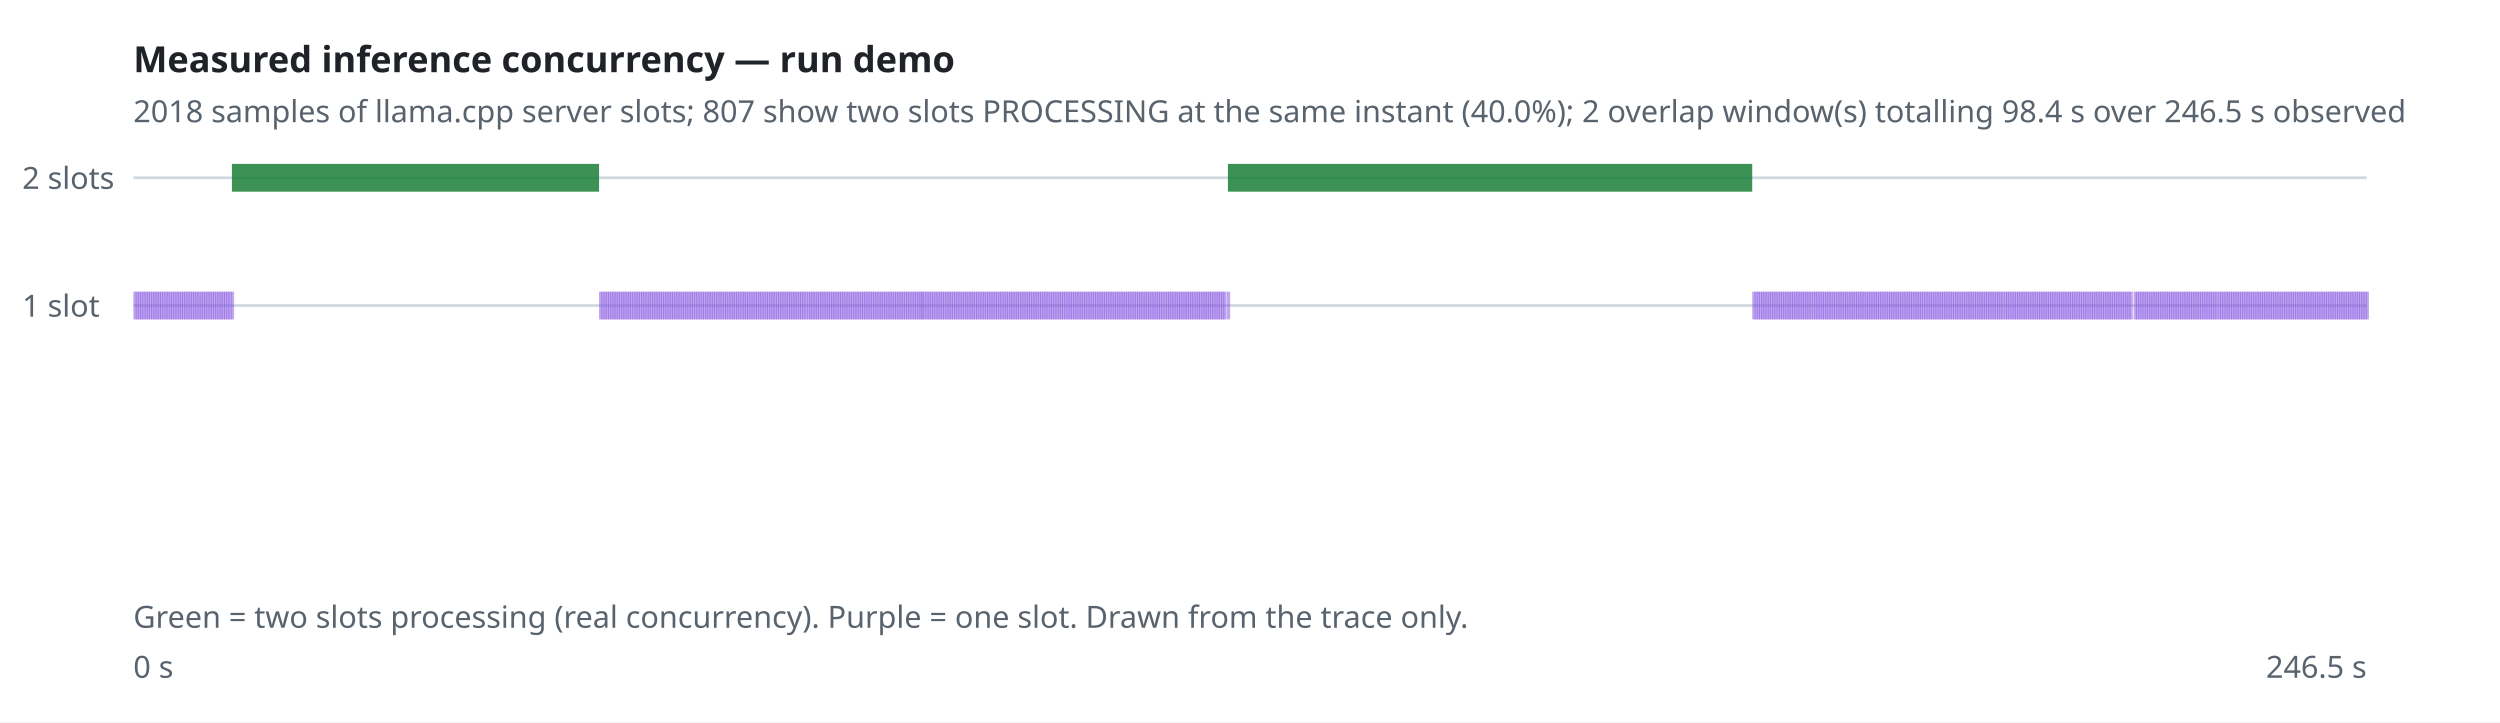
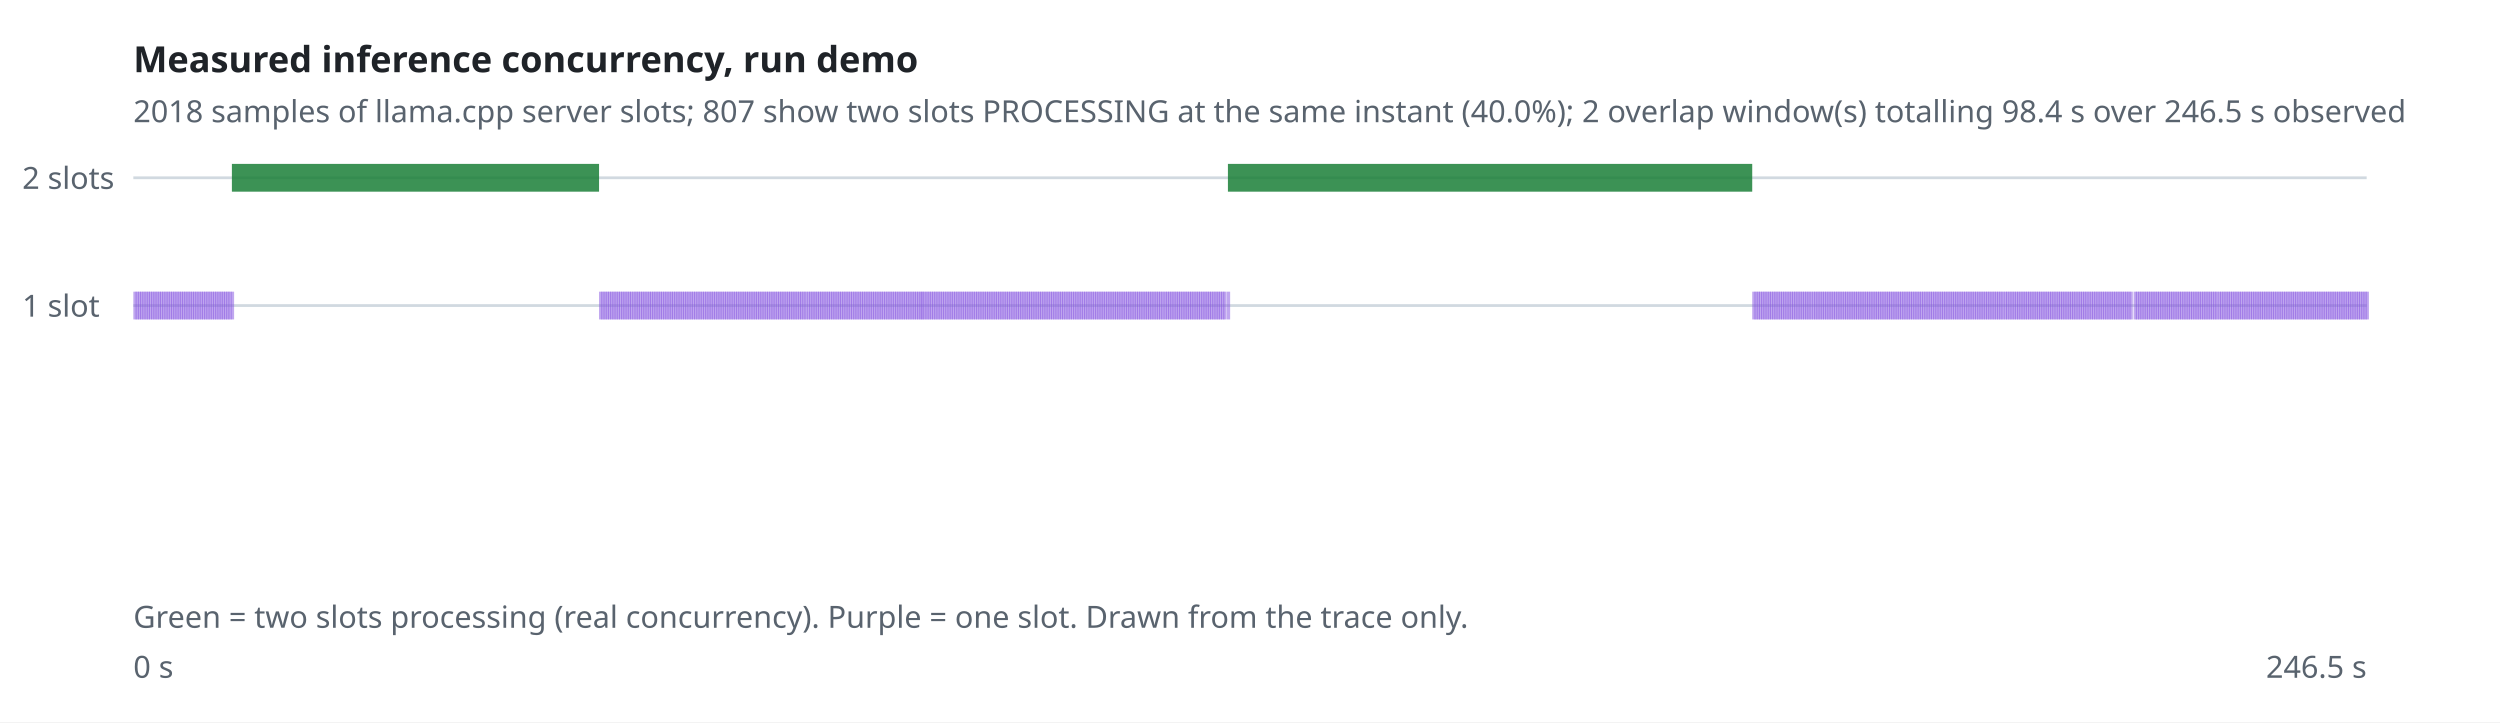
<svg xmlns="http://www.w3.org/2000/svg" viewBox="0 0 900 260" width="900" height="260" role="img" aria-label="Measured inference concurrency">
  <style>text{font:13px ui-sans-serif,system-ui,sans-serif;fill:#1f2328}.s{font-size:11px;fill:#59636e}.k{font-weight:600}</style>
  <rect width="900" height="260" fill="#ffffff" />
-   <text x="48" y="26" class="k">Measured inference concurrency — run demo</text>
+   <text x="48" y="26" class="k">Measured inference concurrency, run demo</text>
  <text x="48" y="44" class="s">2018 samples of llama.cpp server slots; 807 show two slots PROCESSING at the same instant (40.0%); 2 overlap window(s) totalling 98.4 s over 246.5 s observed</text>
  <line x1="48" y1="110" x2="852" y2="110" stroke="#d1d9e0" />
  <text x="8" y="114" class="s">1 slot</text>
  <line x1="48" y1="64" x2="852" y2="64" stroke="#d1d9e0" />
  <text x="8" y="68" class="s">2 slots</text>
  <rect x="83.48" y="59" width="132.18" height="10" fill="#1a7f37" opacity="0.85" />
  <rect x="442.05" y="59" width="188.75" height="10" fill="#1a7f37" opacity="0.85" />
  <rect x="48.00" y="105" width="1.2" height="10" fill="#8250df" opacity="0.5" />
  <rect x="48.81" y="105" width="1.2" height="10" fill="#8250df" opacity="0.5" />
  <rect x="49.61" y="105" width="1.2" height="10" fill="#8250df" opacity="0.5" />
  <rect x="50.41" y="105" width="1.2" height="10" fill="#8250df" opacity="0.5" />
  <rect x="51.21" y="105" width="1.2" height="10" fill="#8250df" opacity="0.5" />
  <rect x="52.01" y="105" width="1.2" height="10" fill="#8250df" opacity="0.5" />
  <rect x="52.80" y="105" width="1.2" height="10" fill="#8250df" opacity="0.5" />
  <rect x="53.59" y="105" width="1.2" height="10" fill="#8250df" opacity="0.5" />
  <rect x="54.39" y="105" width="1.2" height="10" fill="#8250df" opacity="0.5" />
  <rect x="55.18" y="105" width="1.2" height="10" fill="#8250df" opacity="0.5" />
  <rect x="55.97" y="105" width="1.2" height="10" fill="#8250df" opacity="0.5" />
  <rect x="56.76" y="105" width="1.2" height="10" fill="#8250df" opacity="0.5" />
  <rect x="57.55" y="105" width="1.2" height="10" fill="#8250df" opacity="0.5" />
  <rect x="58.35" y="105" width="1.2" height="10" fill="#8250df" opacity="0.5" />
  <rect x="59.16" y="105" width="1.2" height="10" fill="#8250df" opacity="0.5" />
  <rect x="59.95" y="105" width="1.2" height="10" fill="#8250df" opacity="0.5" />
  <rect x="60.75" y="105" width="1.2" height="10" fill="#8250df" opacity="0.5" />
  <rect x="61.54" y="105" width="1.2" height="10" fill="#8250df" opacity="0.5" />
  <rect x="62.33" y="105" width="1.2" height="10" fill="#8250df" opacity="0.5" />
  <rect x="63.13" y="105" width="1.2" height="10" fill="#8250df" opacity="0.5" />
  <rect x="63.92" y="105" width="1.2" height="10" fill="#8250df" opacity="0.5" />
  <rect x="64.71" y="105" width="1.2" height="10" fill="#8250df" opacity="0.5" />
  <rect x="65.50" y="105" width="1.2" height="10" fill="#8250df" opacity="0.5" />
  <rect x="66.29" y="105" width="1.2" height="10" fill="#8250df" opacity="0.5" />
  <rect x="67.09" y="105" width="1.2" height="10" fill="#8250df" opacity="0.5" />
  <rect x="67.88" y="105" width="1.2" height="10" fill="#8250df" opacity="0.5" />
  <rect x="68.68" y="105" width="1.2" height="10" fill="#8250df" opacity="0.5" />
  <rect x="69.47" y="105" width="1.2" height="10" fill="#8250df" opacity="0.5" />
  <rect x="70.27" y="105" width="1.2" height="10" fill="#8250df" opacity="0.5" />
  <rect x="71.06" y="105" width="1.2" height="10" fill="#8250df" opacity="0.5" />
  <rect x="71.87" y="105" width="1.2" height="10" fill="#8250df" opacity="0.5" />
  <rect x="72.67" y="105" width="1.2" height="10" fill="#8250df" opacity="0.5" />
  <rect x="73.46" y="105" width="1.2" height="10" fill="#8250df" opacity="0.5" />
  <rect x="74.26" y="105" width="1.2" height="10" fill="#8250df" opacity="0.5" />
  <rect x="75.06" y="105" width="1.2" height="10" fill="#8250df" opacity="0.5" />
  <rect x="75.85" y="105" width="1.2" height="10" fill="#8250df" opacity="0.5" />
  <rect x="76.65" y="105" width="1.2" height="10" fill="#8250df" opacity="0.5" />
  <rect x="77.44" y="105" width="1.2" height="10" fill="#8250df" opacity="0.5" />
  <rect x="78.24" y="105" width="1.2" height="10" fill="#8250df" opacity="0.5" />
  <rect x="79.03" y="105" width="1.2" height="10" fill="#8250df" opacity="0.5" />
  <rect x="79.82" y="105" width="1.2" height="10" fill="#8250df" opacity="0.5" />
  <rect x="80.61" y="105" width="1.2" height="10" fill="#8250df" opacity="0.5" />
  <rect x="81.41" y="105" width="1.2" height="10" fill="#8250df" opacity="0.5" />
  <rect x="82.20" y="105" width="1.2" height="10" fill="#8250df" opacity="0.5" />
  <rect x="83.08" y="105" width="1.2" height="10" fill="#8250df" opacity="0.5" />
  <rect x="215.65" y="105" width="1.2" height="10" fill="#8250df" opacity="0.5" />
  <rect x="216.45" y="105" width="1.2" height="10" fill="#8250df" opacity="0.5" />
  <rect x="217.24" y="105" width="1.2" height="10" fill="#8250df" opacity="0.5" />
  <rect x="218.03" y="105" width="1.2" height="10" fill="#8250df" opacity="0.5" />
  <rect x="218.83" y="105" width="1.2" height="10" fill="#8250df" opacity="0.5" />
  <rect x="219.63" y="105" width="1.2" height="10" fill="#8250df" opacity="0.5" />
  <rect x="220.42" y="105" width="1.2" height="10" fill="#8250df" opacity="0.5" />
  <rect x="221.21" y="105" width="1.2" height="10" fill="#8250df" opacity="0.5" />
  <rect x="222.00" y="105" width="1.2" height="10" fill="#8250df" opacity="0.5" />
  <rect x="222.80" y="105" width="1.2" height="10" fill="#8250df" opacity="0.5" />
  <rect x="223.59" y="105" width="1.2" height="10" fill="#8250df" opacity="0.5" />
  <rect x="224.38" y="105" width="1.2" height="10" fill="#8250df" opacity="0.5" />
  <rect x="225.18" y="105" width="1.2" height="10" fill="#8250df" opacity="0.5" />
  <rect x="225.97" y="105" width="1.2" height="10" fill="#8250df" opacity="0.5" />
  <rect x="226.76" y="105" width="1.2" height="10" fill="#8250df" opacity="0.5" />
  <rect x="227.60" y="105" width="1.2" height="10" fill="#8250df" opacity="0.5" />
  <rect x="228.39" y="105" width="1.2" height="10" fill="#8250df" opacity="0.5" />
  <rect x="229.18" y="105" width="1.2" height="10" fill="#8250df" opacity="0.5" />
  <rect x="229.98" y="105" width="1.2" height="10" fill="#8250df" opacity="0.5" />
  <rect x="230.77" y="105" width="1.2" height="10" fill="#8250df" opacity="0.5" />
  <rect x="231.56" y="105" width="1.2" height="10" fill="#8250df" opacity="0.5" />
  <rect x="232.36" y="105" width="1.2" height="10" fill="#8250df" opacity="0.5" />
  <rect x="233.16" y="105" width="1.2" height="10" fill="#8250df" opacity="0.5" />
  <rect x="233.95" y="105" width="1.2" height="10" fill="#8250df" opacity="0.5" />
  <rect x="234.74" y="105" width="1.2" height="10" fill="#8250df" opacity="0.5" />
  <rect x="235.54" y="105" width="1.2" height="10" fill="#8250df" opacity="0.5" />
  <rect x="236.33" y="105" width="1.2" height="10" fill="#8250df" opacity="0.5" />
  <rect x="237.12" y="105" width="1.2" height="10" fill="#8250df" opacity="0.5" />
  <rect x="237.91" y="105" width="1.2" height="10" fill="#8250df" opacity="0.5" />
  <rect x="238.70" y="105" width="1.2" height="10" fill="#8250df" opacity="0.5" />
  <rect x="239.49" y="105" width="1.2" height="10" fill="#8250df" opacity="0.5" />
  <rect x="240.29" y="105" width="1.2" height="10" fill="#8250df" opacity="0.5" />
  <rect x="241.08" y="105" width="1.2" height="10" fill="#8250df" opacity="0.5" />
  <rect x="241.87" y="105" width="1.2" height="10" fill="#8250df" opacity="0.5" />
  <rect x="242.67" y="105" width="1.2" height="10" fill="#8250df" opacity="0.5" />
  <rect x="243.46" y="105" width="1.2" height="10" fill="#8250df" opacity="0.5" />
  <rect x="244.25" y="105" width="1.2" height="10" fill="#8250df" opacity="0.5" />
  <rect x="245.05" y="105" width="1.2" height="10" fill="#8250df" opacity="0.5" />
  <rect x="245.84" y="105" width="1.2" height="10" fill="#8250df" opacity="0.5" />
  <rect x="246.63" y="105" width="1.2" height="10" fill="#8250df" opacity="0.5" />
  <rect x="247.43" y="105" width="1.2" height="10" fill="#8250df" opacity="0.5" />
  <rect x="248.24" y="105" width="1.2" height="10" fill="#8250df" opacity="0.5" />
  <rect x="249.04" y="105" width="1.2" height="10" fill="#8250df" opacity="0.5" />
  <rect x="249.85" y="105" width="1.2" height="10" fill="#8250df" opacity="0.5" />
  <rect x="250.65" y="105" width="1.2" height="10" fill="#8250df" opacity="0.5" />
  <rect x="251.44" y="105" width="1.2" height="10" fill="#8250df" opacity="0.5" />
  <rect x="252.24" y="105" width="1.2" height="10" fill="#8250df" opacity="0.5" />
  <rect x="253.05" y="105" width="1.2" height="10" fill="#8250df" opacity="0.5" />
  <rect x="253.84" y="105" width="1.2" height="10" fill="#8250df" opacity="0.5" />
  <rect x="254.64" y="105" width="1.2" height="10" fill="#8250df" opacity="0.5" />
  <rect x="255.43" y="105" width="1.2" height="10" fill="#8250df" opacity="0.5" />
  <rect x="256.22" y="105" width="1.2" height="10" fill="#8250df" opacity="0.5" />
  <rect x="257.02" y="105" width="1.2" height="10" fill="#8250df" opacity="0.5" />
  <rect x="257.81" y="105" width="1.2" height="10" fill="#8250df" opacity="0.5" />
  <rect x="258.60" y="105" width="1.2" height="10" fill="#8250df" opacity="0.5" />
  <rect x="259.39" y="105" width="1.2" height="10" fill="#8250df" opacity="0.5" />
  <rect x="260.19" y="105" width="1.2" height="10" fill="#8250df" opacity="0.5" />
  <rect x="260.98" y="105" width="1.2" height="10" fill="#8250df" opacity="0.5" />
  <rect x="261.78" y="105" width="1.2" height="10" fill="#8250df" opacity="0.5" />
  <rect x="262.57" y="105" width="1.2" height="10" fill="#8250df" opacity="0.5" />
  <rect x="263.37" y="105" width="1.2" height="10" fill="#8250df" opacity="0.5" />
  <rect x="264.16" y="105" width="1.2" height="10" fill="#8250df" opacity="0.5" />
  <rect x="264.95" y="105" width="1.2" height="10" fill="#8250df" opacity="0.5" />
  <rect x="265.74" y="105" width="1.2" height="10" fill="#8250df" opacity="0.5" />
  <rect x="266.54" y="105" width="1.2" height="10" fill="#8250df" opacity="0.5" />
  <rect x="267.33" y="105" width="1.2" height="10" fill="#8250df" opacity="0.5" />
  <rect x="268.12" y="105" width="1.2" height="10" fill="#8250df" opacity="0.5" />
  <rect x="268.91" y="105" width="1.2" height="10" fill="#8250df" opacity="0.5" />
  <rect x="269.72" y="105" width="1.2" height="10" fill="#8250df" opacity="0.5" />
  <rect x="270.51" y="105" width="1.2" height="10" fill="#8250df" opacity="0.5" />
  <rect x="271.31" y="105" width="1.2" height="10" fill="#8250df" opacity="0.5" />
  <rect x="272.10" y="105" width="1.2" height="10" fill="#8250df" opacity="0.5" />
  <rect x="272.89" y="105" width="1.2" height="10" fill="#8250df" opacity="0.5" />
  <rect x="273.69" y="105" width="1.2" height="10" fill="#8250df" opacity="0.5" />
  <rect x="274.48" y="105" width="1.2" height="10" fill="#8250df" opacity="0.5" />
  <rect x="275.28" y="105" width="1.2" height="10" fill="#8250df" opacity="0.5" />
  <rect x="276.08" y="105" width="1.2" height="10" fill="#8250df" opacity="0.5" />
  <rect x="276.89" y="105" width="1.2" height="10" fill="#8250df" opacity="0.5" />
  <rect x="277.68" y="105" width="1.2" height="10" fill="#8250df" opacity="0.5" />
  <rect x="278.47" y="105" width="1.2" height="10" fill="#8250df" opacity="0.5" />
  <rect x="279.27" y="105" width="1.2" height="10" fill="#8250df" opacity="0.5" />
  <rect x="280.06" y="105" width="1.2" height="10" fill="#8250df" opacity="0.5" />
  <rect x="280.85" y="105" width="1.2" height="10" fill="#8250df" opacity="0.5" />
  <rect x="281.64" y="105" width="1.2" height="10" fill="#8250df" opacity="0.5" />
  <rect x="282.44" y="105" width="1.2" height="10" fill="#8250df" opacity="0.5" />
  <rect x="283.24" y="105" width="1.2" height="10" fill="#8250df" opacity="0.5" />
  <rect x="284.03" y="105" width="1.2" height="10" fill="#8250df" opacity="0.5" />
  <rect x="284.82" y="105" width="1.2" height="10" fill="#8250df" opacity="0.5" />
  <rect x="285.61" y="105" width="1.2" height="10" fill="#8250df" opacity="0.5" />
  <rect x="286.40" y="105" width="1.2" height="10" fill="#8250df" opacity="0.5" />
  <rect x="287.21" y="105" width="1.2" height="10" fill="#8250df" opacity="0.5" />
  <rect x="287.99" y="105" width="1.2" height="10" fill="#8250df" opacity="0.5" />
  <rect x="288.79" y="105" width="1.2" height="10" fill="#8250df" opacity="0.5" />
  <rect x="289.58" y="105" width="1.2" height="10" fill="#8250df" opacity="0.5" />
  <rect x="290.47" y="105" width="1.2" height="10" fill="#8250df" opacity="0.5" />
  <rect x="291.26" y="105" width="1.2" height="10" fill="#8250df" opacity="0.5" />
  <rect x="292.06" y="105" width="1.2" height="10" fill="#8250df" opacity="0.5" />
  <rect x="292.85" y="105" width="1.2" height="10" fill="#8250df" opacity="0.5" />
  <rect x="293.64" y="105" width="1.2" height="10" fill="#8250df" opacity="0.5" />
  <rect x="294.44" y="105" width="1.2" height="10" fill="#8250df" opacity="0.5" />
  <rect x="295.23" y="105" width="1.2" height="10" fill="#8250df" opacity="0.5" />
  <rect x="296.02" y="105" width="1.2" height="10" fill="#8250df" opacity="0.5" />
  <rect x="296.81" y="105" width="1.2" height="10" fill="#8250df" opacity="0.5" />
  <rect x="297.60" y="105" width="1.2" height="10" fill="#8250df" opacity="0.5" />
  <rect x="298.40" y="105" width="1.2" height="10" fill="#8250df" opacity="0.5" />
  <rect x="299.19" y="105" width="1.2" height="10" fill="#8250df" opacity="0.5" />
  <rect x="299.98" y="105" width="1.2" height="10" fill="#8250df" opacity="0.5" />
  <rect x="300.78" y="105" width="1.2" height="10" fill="#8250df" opacity="0.5" />
  <rect x="301.57" y="105" width="1.2" height="10" fill="#8250df" opacity="0.5" />
  <rect x="302.36" y="105" width="1.2" height="10" fill="#8250df" opacity="0.5" />
  <rect x="303.15" y="105" width="1.2" height="10" fill="#8250df" opacity="0.5" />
  <rect x="303.95" y="105" width="1.2" height="10" fill="#8250df" opacity="0.5" />
  <rect x="304.74" y="105" width="1.2" height="10" fill="#8250df" opacity="0.5" />
  <rect x="305.54" y="105" width="1.2" height="10" fill="#8250df" opacity="0.5" />
  <rect x="306.34" y="105" width="1.2" height="10" fill="#8250df" opacity="0.5" />
  <rect x="307.13" y="105" width="1.2" height="10" fill="#8250df" opacity="0.5" />
  <rect x="307.92" y="105" width="1.2" height="10" fill="#8250df" opacity="0.5" />
  <rect x="308.72" y="105" width="1.2" height="10" fill="#8250df" opacity="0.5" />
  <rect x="309.51" y="105" width="1.2" height="10" fill="#8250df" opacity="0.5" />
  <rect x="310.31" y="105" width="1.2" height="10" fill="#8250df" opacity="0.5" />
  <rect x="311.10" y="105" width="1.2" height="10" fill="#8250df" opacity="0.5" />
  <rect x="311.89" y="105" width="1.2" height="10" fill="#8250df" opacity="0.5" />
  <rect x="312.68" y="105" width="1.2" height="10" fill="#8250df" opacity="0.5" />
  <rect x="313.47" y="105" width="1.2" height="10" fill="#8250df" opacity="0.5" />
  <rect x="314.27" y="105" width="1.2" height="10" fill="#8250df" opacity="0.5" />
  <rect x="315.06" y="105" width="1.2" height="10" fill="#8250df" opacity="0.5" />
  <rect x="315.86" y="105" width="1.2" height="10" fill="#8250df" opacity="0.5" />
  <rect x="316.65" y="105" width="1.2" height="10" fill="#8250df" opacity="0.5" />
  <rect x="317.44" y="105" width="1.2" height="10" fill="#8250df" opacity="0.5" />
  <rect x="318.24" y="105" width="1.2" height="10" fill="#8250df" opacity="0.5" />
  <rect x="319.03" y="105" width="1.2" height="10" fill="#8250df" opacity="0.5" />
  <rect x="319.82" y="105" width="1.2" height="10" fill="#8250df" opacity="0.5" />
  <rect x="320.61" y="105" width="1.2" height="10" fill="#8250df" opacity="0.5" />
  <rect x="321.41" y="105" width="1.2" height="10" fill="#8250df" opacity="0.5" />
  <rect x="322.20" y="105" width="1.2" height="10" fill="#8250df" opacity="0.5" />
  <rect x="322.99" y="105" width="1.2" height="10" fill="#8250df" opacity="0.5" />
  <rect x="323.78" y="105" width="1.2" height="10" fill="#8250df" opacity="0.5" />
  <rect x="324.58" y="105" width="1.2" height="10" fill="#8250df" opacity="0.5" />
  <rect x="325.37" y="105" width="1.2" height="10" fill="#8250df" opacity="0.5" />
  <rect x="326.17" y="105" width="1.2" height="10" fill="#8250df" opacity="0.5" />
  <rect x="326.96" y="105" width="1.2" height="10" fill="#8250df" opacity="0.5" />
  <rect x="327.76" y="105" width="1.2" height="10" fill="#8250df" opacity="0.5" />
  <rect x="328.55" y="105" width="1.2" height="10" fill="#8250df" opacity="0.5" />
  <rect x="329.34" y="105" width="1.2" height="10" fill="#8250df" opacity="0.5" />
  <rect x="330.13" y="105" width="1.2" height="10" fill="#8250df" opacity="0.5" />
  <rect x="330.92" y="105" width="1.2" height="10" fill="#8250df" opacity="0.5" />
  <rect x="331.53" y="105" width="1.2" height="10" fill="#8250df" opacity="0.5" />
  <rect x="332.33" y="105" width="1.2" height="10" fill="#8250df" opacity="0.5" />
  <rect x="333.13" y="105" width="1.2" height="10" fill="#8250df" opacity="0.5" />
  <rect x="333.92" y="105" width="1.2" height="10" fill="#8250df" opacity="0.5" />
  <rect x="334.71" y="105" width="1.2" height="10" fill="#8250df" opacity="0.5" />
  <rect x="335.50" y="105" width="1.2" height="10" fill="#8250df" opacity="0.5" />
  <rect x="336.29" y="105" width="1.2" height="10" fill="#8250df" opacity="0.5" />
  <rect x="337.09" y="105" width="1.2" height="10" fill="#8250df" opacity="0.5" />
  <rect x="337.88" y="105" width="1.2" height="10" fill="#8250df" opacity="0.5" />
  <rect x="338.67" y="105" width="1.2" height="10" fill="#8250df" opacity="0.5" />
  <rect x="339.47" y="105" width="1.2" height="10" fill="#8250df" opacity="0.5" />
  <rect x="340.27" y="105" width="1.2" height="10" fill="#8250df" opacity="0.5" />
  <rect x="341.06" y="105" width="1.2" height="10" fill="#8250df" opacity="0.5" />
  <rect x="341.85" y="105" width="1.2" height="10" fill="#8250df" opacity="0.5" />
  <rect x="342.64" y="105" width="1.2" height="10" fill="#8250df" opacity="0.5" />
  <rect x="343.44" y="105" width="1.2" height="10" fill="#8250df" opacity="0.5" />
  <rect x="344.23" y="105" width="1.2" height="10" fill="#8250df" opacity="0.5" />
  <rect x="345.02" y="105" width="1.2" height="10" fill="#8250df" opacity="0.5" />
  <rect x="345.82" y="105" width="1.2" height="10" fill="#8250df" opacity="0.5" />
  <rect x="346.61" y="105" width="1.2" height="10" fill="#8250df" opacity="0.5" />
  <rect x="347.40" y="105" width="1.2" height="10" fill="#8250df" opacity="0.5" />
  <rect x="348.20" y="105" width="1.2" height="10" fill="#8250df" opacity="0.5" />
  <rect x="348.99" y="105" width="1.2" height="10" fill="#8250df" opacity="0.5" />
  <rect x="349.78" y="105" width="1.2" height="10" fill="#8250df" opacity="0.5" />
  <rect x="350.57" y="105" width="1.2" height="10" fill="#8250df" opacity="0.5" />
  <rect x="351.36" y="105" width="1.2" height="10" fill="#8250df" opacity="0.5" />
  <rect x="352.15" y="105" width="1.2" height="10" fill="#8250df" opacity="0.5" />
  <rect x="352.94" y="105" width="1.2" height="10" fill="#8250df" opacity="0.5" />
  <rect x="353.74" y="105" width="1.2" height="10" fill="#8250df" opacity="0.5" />
  <rect x="354.53" y="105" width="1.2" height="10" fill="#8250df" opacity="0.5" />
  <rect x="355.32" y="105" width="1.2" height="10" fill="#8250df" opacity="0.5" />
  <rect x="356.12" y="105" width="1.2" height="10" fill="#8250df" opacity="0.5" />
  <rect x="356.91" y="105" width="1.2" height="10" fill="#8250df" opacity="0.5" />
  <rect x="357.71" y="105" width="1.2" height="10" fill="#8250df" opacity="0.5" />
  <rect x="358.50" y="105" width="1.2" height="10" fill="#8250df" opacity="0.5" />
  <rect x="359.30" y="105" width="1.2" height="10" fill="#8250df" opacity="0.5" />
  <rect x="360.09" y="105" width="1.2" height="10" fill="#8250df" opacity="0.5" />
  <rect x="360.88" y="105" width="1.2" height="10" fill="#8250df" opacity="0.5" />
  <rect x="361.67" y="105" width="1.2" height="10" fill="#8250df" opacity="0.5" />
  <rect x="362.47" y="105" width="1.2" height="10" fill="#8250df" opacity="0.5" />
  <rect x="363.27" y="105" width="1.2" height="10" fill="#8250df" opacity="0.5" />
  <rect x="364.06" y="105" width="1.2" height="10" fill="#8250df" opacity="0.5" />
  <rect x="364.86" y="105" width="1.2" height="10" fill="#8250df" opacity="0.5" />
  <rect x="365.65" y="105" width="1.2" height="10" fill="#8250df" opacity="0.5" />
  <rect x="366.44" y="105" width="1.2" height="10" fill="#8250df" opacity="0.5" />
  <rect x="367.24" y="105" width="1.2" height="10" fill="#8250df" opacity="0.5" />
  <rect x="368.03" y="105" width="1.2" height="10" fill="#8250df" opacity="0.5" />
  <rect x="368.82" y="105" width="1.2" height="10" fill="#8250df" opacity="0.5" />
  <rect x="369.62" y="105" width="1.2" height="10" fill="#8250df" opacity="0.5" />
  <rect x="370.41" y="105" width="1.2" height="10" fill="#8250df" opacity="0.5" />
  <rect x="371.20" y="105" width="1.2" height="10" fill="#8250df" opacity="0.5" />
  <rect x="372.00" y="105" width="1.2" height="10" fill="#8250df" opacity="0.5" />
  <rect x="372.79" y="105" width="1.2" height="10" fill="#8250df" opacity="0.5" />
  <rect x="373.59" y="105" width="1.2" height="10" fill="#8250df" opacity="0.5" />
  <rect x="374.38" y="105" width="1.2" height="10" fill="#8250df" opacity="0.5" />
  <rect x="375.17" y="105" width="1.2" height="10" fill="#8250df" opacity="0.5" />
  <rect x="375.96" y="105" width="1.2" height="10" fill="#8250df" opacity="0.5" />
  <rect x="376.75" y="105" width="1.2" height="10" fill="#8250df" opacity="0.5" />
  <rect x="377.55" y="105" width="1.2" height="10" fill="#8250df" opacity="0.5" />
  <rect x="378.34" y="105" width="1.2" height="10" fill="#8250df" opacity="0.5" />
  <rect x="379.13" y="105" width="1.2" height="10" fill="#8250df" opacity="0.5" />
  <rect x="379.93" y="105" width="1.2" height="10" fill="#8250df" opacity="0.5" />
  <rect x="380.73" y="105" width="1.2" height="10" fill="#8250df" opacity="0.5" />
  <rect x="381.52" y="105" width="1.2" height="10" fill="#8250df" opacity="0.5" />
  <rect x="382.31" y="105" width="1.2" height="10" fill="#8250df" opacity="0.5" />
  <rect x="383.11" y="105" width="1.2" height="10" fill="#8250df" opacity="0.5" />
  <rect x="383.91" y="105" width="1.2" height="10" fill="#8250df" opacity="0.5" />
  <rect x="384.70" y="105" width="1.2" height="10" fill="#8250df" opacity="0.5" />
  <rect x="385.49" y="105" width="1.2" height="10" fill="#8250df" opacity="0.5" />
  <rect x="386.29" y="105" width="1.2" height="10" fill="#8250df" opacity="0.5" />
  <rect x="387.08" y="105" width="1.2" height="10" fill="#8250df" opacity="0.5" />
  <rect x="387.87" y="105" width="1.2" height="10" fill="#8250df" opacity="0.5" />
  <rect x="388.66" y="105" width="1.2" height="10" fill="#8250df" opacity="0.5" />
  <rect x="389.45" y="105" width="1.2" height="10" fill="#8250df" opacity="0.5" />
  <rect x="390.24" y="105" width="1.2" height="10" fill="#8250df" opacity="0.5" />
  <rect x="391.03" y="105" width="1.2" height="10" fill="#8250df" opacity="0.5" />
  <rect x="391.83" y="105" width="1.2" height="10" fill="#8250df" opacity="0.5" />
  <rect x="392.62" y="105" width="1.2" height="10" fill="#8250df" opacity="0.5" />
  <rect x="393.41" y="105" width="1.2" height="10" fill="#8250df" opacity="0.5" />
  <rect x="394.21" y="105" width="1.2" height="10" fill="#8250df" opacity="0.5" />
  <rect x="395.00" y="105" width="1.2" height="10" fill="#8250df" opacity="0.5" />
  <rect x="395.79" y="105" width="1.2" height="10" fill="#8250df" opacity="0.5" />
  <rect x="396.58" y="105" width="1.2" height="10" fill="#8250df" opacity="0.5" />
  <rect x="397.37" y="105" width="1.2" height="10" fill="#8250df" opacity="0.5" />
  <rect x="398.18" y="105" width="1.2" height="10" fill="#8250df" opacity="0.5" />
  <rect x="398.97" y="105" width="1.2" height="10" fill="#8250df" opacity="0.5" />
  <rect x="399.76" y="105" width="1.2" height="10" fill="#8250df" opacity="0.5" />
  <rect x="400.56" y="105" width="1.2" height="10" fill="#8250df" opacity="0.5" />
  <rect x="401.36" y="105" width="1.2" height="10" fill="#8250df" opacity="0.5" />
  <rect x="402.15" y="105" width="1.2" height="10" fill="#8250df" opacity="0.5" />
  <rect x="402.95" y="105" width="1.2" height="10" fill="#8250df" opacity="0.5" />
  <rect x="403.74" y="105" width="1.2" height="10" fill="#8250df" opacity="0.5" />
  <rect x="404.54" y="105" width="1.2" height="10" fill="#8250df" opacity="0.5" />
  <rect x="405.34" y="105" width="1.2" height="10" fill="#8250df" opacity="0.5" />
  <rect x="406.12" y="105" width="1.2" height="10" fill="#8250df" opacity="0.5" />
  <rect x="406.91" y="105" width="1.2" height="10" fill="#8250df" opacity="0.5" />
  <rect x="407.71" y="105" width="1.2" height="10" fill="#8250df" opacity="0.5" />
  <rect x="408.50" y="105" width="1.2" height="10" fill="#8250df" opacity="0.5" />
  <rect x="409.29" y="105" width="1.2" height="10" fill="#8250df" opacity="0.5" />
  <rect x="410.08" y="105" width="1.2" height="10" fill="#8250df" opacity="0.5" />
  <rect x="410.88" y="105" width="1.2" height="10" fill="#8250df" opacity="0.5" />
  <rect x="411.68" y="105" width="1.2" height="10" fill="#8250df" opacity="0.5" />
  <rect x="412.47" y="105" width="1.2" height="10" fill="#8250df" opacity="0.5" />
  <rect x="413.26" y="105" width="1.2" height="10" fill="#8250df" opacity="0.5" />
  <rect x="414.05" y="105" width="1.2" height="10" fill="#8250df" opacity="0.5" />
  <rect x="414.85" y="105" width="1.2" height="10" fill="#8250df" opacity="0.5" />
  <rect x="415.64" y="105" width="1.2" height="10" fill="#8250df" opacity="0.5" />
  <rect x="416.43" y="105" width="1.2" height="10" fill="#8250df" opacity="0.5" />
  <rect x="417.23" y="105" width="1.2" height="10" fill="#8250df" opacity="0.5" />
  <rect x="418.03" y="105" width="1.2" height="10" fill="#8250df" opacity="0.5" />
  <rect x="418.88" y="105" width="1.2" height="10" fill="#8250df" opacity="0.5" />
  <rect x="419.68" y="105" width="1.2" height="10" fill="#8250df" opacity="0.5" />
  <rect x="420.47" y="105" width="1.2" height="10" fill="#8250df" opacity="0.5" />
  <rect x="421.26" y="105" width="1.2" height="10" fill="#8250df" opacity="0.5" />
  <rect x="422.05" y="105" width="1.2" height="10" fill="#8250df" opacity="0.5" />
  <rect x="422.85" y="105" width="1.2" height="10" fill="#8250df" opacity="0.5" />
  <rect x="423.64" y="105" width="1.2" height="10" fill="#8250df" opacity="0.5" />
  <rect x="424.43" y="105" width="1.2" height="10" fill="#8250df" opacity="0.5" />
  <rect x="425.23" y="105" width="1.2" height="10" fill="#8250df" opacity="0.5" />
  <rect x="426.03" y="105" width="1.2" height="10" fill="#8250df" opacity="0.5" />
  <rect x="426.82" y="105" width="1.2" height="10" fill="#8250df" opacity="0.5" />
  <rect x="427.62" y="105" width="1.2" height="10" fill="#8250df" opacity="0.5" />
  <rect x="428.41" y="105" width="1.2" height="10" fill="#8250df" opacity="0.5" />
  <rect x="429.21" y="105" width="1.2" height="10" fill="#8250df" opacity="0.5" />
  <rect x="430.02" y="105" width="1.2" height="10" fill="#8250df" opacity="0.5" />
  <rect x="430.81" y="105" width="1.2" height="10" fill="#8250df" opacity="0.5" />
  <rect x="431.61" y="105" width="1.2" height="10" fill="#8250df" opacity="0.5" />
  <rect x="432.41" y="105" width="1.2" height="10" fill="#8250df" opacity="0.5" />
  <rect x="433.21" y="105" width="1.2" height="10" fill="#8250df" opacity="0.5" />
  <rect x="434.00" y="105" width="1.2" height="10" fill="#8250df" opacity="0.5" />
  <rect x="434.79" y="105" width="1.2" height="10" fill="#8250df" opacity="0.5" />
  <rect x="435.58" y="105" width="1.2" height="10" fill="#8250df" opacity="0.5" />
  <rect x="436.38" y="105" width="1.2" height="10" fill="#8250df" opacity="0.5" />
  <rect x="437.18" y="105" width="1.2" height="10" fill="#8250df" opacity="0.5" />
  <rect x="437.97" y="105" width="1.2" height="10" fill="#8250df" opacity="0.5" />
  <rect x="438.76" y="105" width="1.2" height="10" fill="#8250df" opacity="0.5" />
  <rect x="439.56" y="105" width="1.2" height="10" fill="#8250df" opacity="0.5" />
  <rect x="440.35" y="105" width="1.2" height="10" fill="#8250df" opacity="0.5" />
  <rect x="441.65" y="105" width="1.2" height="10" fill="#8250df" opacity="0.5" />
  <rect x="630.80" y="105" width="1.2" height="10" fill="#8250df" opacity="0.5" />
  <rect x="631.60" y="105" width="1.2" height="10" fill="#8250df" opacity="0.5" />
  <rect x="632.40" y="105" width="1.2" height="10" fill="#8250df" opacity="0.5" />
  <rect x="633.19" y="105" width="1.2" height="10" fill="#8250df" opacity="0.5" />
  <rect x="633.98" y="105" width="1.2" height="10" fill="#8250df" opacity="0.5" />
  <rect x="634.77" y="105" width="1.2" height="10" fill="#8250df" opacity="0.5" />
  <rect x="635.56" y="105" width="1.2" height="10" fill="#8250df" opacity="0.5" />
  <rect x="636.36" y="105" width="1.2" height="10" fill="#8250df" opacity="0.5" />
  <rect x="637.15" y="105" width="1.2" height="10" fill="#8250df" opacity="0.5" />
  <rect x="637.95" y="105" width="1.2" height="10" fill="#8250df" opacity="0.5" />
  <rect x="638.73" y="105" width="1.2" height="10" fill="#8250df" opacity="0.5" />
  <rect x="639.53" y="105" width="1.2" height="10" fill="#8250df" opacity="0.5" />
  <rect x="640.33" y="105" width="1.2" height="10" fill="#8250df" opacity="0.5" />
  <rect x="641.12" y="105" width="1.2" height="10" fill="#8250df" opacity="0.5" />
  <rect x="641.91" y="105" width="1.2" height="10" fill="#8250df" opacity="0.5" />
  <rect x="642.71" y="105" width="1.2" height="10" fill="#8250df" opacity="0.5" />
  <rect x="643.50" y="105" width="1.2" height="10" fill="#8250df" opacity="0.5" />
  <rect x="644.29" y="105" width="1.2" height="10" fill="#8250df" opacity="0.5" />
  <rect x="645.09" y="105" width="1.2" height="10" fill="#8250df" opacity="0.5" />
  <rect x="645.88" y="105" width="1.2" height="10" fill="#8250df" opacity="0.5" />
  <rect x="646.67" y="105" width="1.2" height="10" fill="#8250df" opacity="0.5" />
  <rect x="647.46" y="105" width="1.2" height="10" fill="#8250df" opacity="0.5" />
  <rect x="648.25" y="105" width="1.2" height="10" fill="#8250df" opacity="0.5" />
  <rect x="649.04" y="105" width="1.2" height="10" fill="#8250df" opacity="0.5" />
  <rect x="649.83" y="105" width="1.2" height="10" fill="#8250df" opacity="0.5" />
  <rect x="650.62" y="105" width="1.2" height="10" fill="#8250df" opacity="0.5" />
  <rect x="651.41" y="105" width="1.2" height="10" fill="#8250df" opacity="0.5" />
  <rect x="652.27" y="105" width="1.2" height="10" fill="#8250df" opacity="0.5" />
  <rect x="653.07" y="105" width="1.2" height="10" fill="#8250df" opacity="0.5" />
  <rect x="653.86" y="105" width="1.2" height="10" fill="#8250df" opacity="0.5" />
  <rect x="654.65" y="105" width="1.2" height="10" fill="#8250df" opacity="0.5" />
  <rect x="655.44" y="105" width="1.2" height="10" fill="#8250df" opacity="0.5" />
  <rect x="656.23" y="105" width="1.2" height="10" fill="#8250df" opacity="0.5" />
  <rect x="657.02" y="105" width="1.2" height="10" fill="#8250df" opacity="0.5" />
  <rect x="657.82" y="105" width="1.2" height="10" fill="#8250df" opacity="0.5" />
  <rect x="658.61" y="105" width="1.2" height="10" fill="#8250df" opacity="0.5" />
  <rect x="659.41" y="105" width="1.2" height="10" fill="#8250df" opacity="0.5" />
  <rect x="660.21" y="105" width="1.2" height="10" fill="#8250df" opacity="0.5" />
  <rect x="661.01" y="105" width="1.2" height="10" fill="#8250df" opacity="0.5" />
  <rect x="661.80" y="105" width="1.2" height="10" fill="#8250df" opacity="0.5" />
  <rect x="662.59" y="105" width="1.2" height="10" fill="#8250df" opacity="0.5" />
  <rect x="663.40" y="105" width="1.2" height="10" fill="#8250df" opacity="0.5" />
  <rect x="664.19" y="105" width="1.2" height="10" fill="#8250df" opacity="0.5" />
  <rect x="664.98" y="105" width="1.2" height="10" fill="#8250df" opacity="0.5" />
  <rect x="665.77" y="105" width="1.2" height="10" fill="#8250df" opacity="0.5" />
  <rect x="666.56" y="105" width="1.2" height="10" fill="#8250df" opacity="0.5" />
  <rect x="667.35" y="105" width="1.2" height="10" fill="#8250df" opacity="0.5" />
  <rect x="668.14" y="105" width="1.2" height="10" fill="#8250df" opacity="0.5" />
  <rect x="668.93" y="105" width="1.2" height="10" fill="#8250df" opacity="0.5" />
  <rect x="669.72" y="105" width="1.2" height="10" fill="#8250df" opacity="0.5" />
  <rect x="670.51" y="105" width="1.2" height="10" fill="#8250df" opacity="0.5" />
  <rect x="671.31" y="105" width="1.2" height="10" fill="#8250df" opacity="0.5" />
  <rect x="672.10" y="105" width="1.2" height="10" fill="#8250df" opacity="0.5" />
  <rect x="672.90" y="105" width="1.2" height="10" fill="#8250df" opacity="0.5" />
  <rect x="673.69" y="105" width="1.2" height="10" fill="#8250df" opacity="0.5" />
  <rect x="674.49" y="105" width="1.2" height="10" fill="#8250df" opacity="0.5" />
  <rect x="675.27" y="105" width="1.2" height="10" fill="#8250df" opacity="0.5" />
  <rect x="676.07" y="105" width="1.2" height="10" fill="#8250df" opacity="0.5" />
  <rect x="676.86" y="105" width="1.2" height="10" fill="#8250df" opacity="0.5" />
  <rect x="677.65" y="105" width="1.2" height="10" fill="#8250df" opacity="0.5" />
  <rect x="678.44" y="105" width="1.2" height="10" fill="#8250df" opacity="0.5" />
  <rect x="679.23" y="105" width="1.2" height="10" fill="#8250df" opacity="0.5" />
  <rect x="680.02" y="105" width="1.2" height="10" fill="#8250df" opacity="0.5" />
  <rect x="680.81" y="105" width="1.2" height="10" fill="#8250df" opacity="0.5" />
  <rect x="681.60" y="105" width="1.2" height="10" fill="#8250df" opacity="0.5" />
  <rect x="682.39" y="105" width="1.2" height="10" fill="#8250df" opacity="0.5" />
  <rect x="683.18" y="105" width="1.2" height="10" fill="#8250df" opacity="0.5" />
  <rect x="683.98" y="105" width="1.2" height="10" fill="#8250df" opacity="0.5" />
  <rect x="684.77" y="105" width="1.2" height="10" fill="#8250df" opacity="0.5" />
  <rect x="685.57" y="105" width="1.2" height="10" fill="#8250df" opacity="0.5" />
  <rect x="686.36" y="105" width="1.2" height="10" fill="#8250df" opacity="0.5" />
  <rect x="687.15" y="105" width="1.2" height="10" fill="#8250df" opacity="0.5" />
  <rect x="687.94" y="105" width="1.2" height="10" fill="#8250df" opacity="0.5" />
  <rect x="688.74" y="105" width="1.2" height="10" fill="#8250df" opacity="0.5" />
  <rect x="689.53" y="105" width="1.2" height="10" fill="#8250df" opacity="0.5" />
  <rect x="690.33" y="105" width="1.2" height="10" fill="#8250df" opacity="0.5" />
  <rect x="691.12" y="105" width="1.2" height="10" fill="#8250df" opacity="0.5" />
  <rect x="691.93" y="105" width="1.2" height="10" fill="#8250df" opacity="0.5" />
  <rect x="692.73" y="105" width="1.2" height="10" fill="#8250df" opacity="0.5" />
  <rect x="693.52" y="105" width="1.2" height="10" fill="#8250df" opacity="0.5" />
  <rect x="694.32" y="105" width="1.2" height="10" fill="#8250df" opacity="0.5" />
  <rect x="695.11" y="105" width="1.2" height="10" fill="#8250df" opacity="0.5" />
  <rect x="695.90" y="105" width="1.2" height="10" fill="#8250df" opacity="0.5" />
  <rect x="696.69" y="105" width="1.2" height="10" fill="#8250df" opacity="0.5" />
  <rect x="697.49" y="105" width="1.2" height="10" fill="#8250df" opacity="0.5" />
  <rect x="698.29" y="105" width="1.2" height="10" fill="#8250df" opacity="0.5" />
  <rect x="699.08" y="105" width="1.2" height="10" fill="#8250df" opacity="0.5" />
  <rect x="699.87" y="105" width="1.2" height="10" fill="#8250df" opacity="0.5" />
  <rect x="700.66" y="105" width="1.2" height="10" fill="#8250df" opacity="0.5" />
  <rect x="701.46" y="105" width="1.2" height="10" fill="#8250df" opacity="0.5" />
  <rect x="702.25" y="105" width="1.2" height="10" fill="#8250df" opacity="0.5" />
  <rect x="703.04" y="105" width="1.2" height="10" fill="#8250df" opacity="0.5" />
  <rect x="703.83" y="105" width="1.2" height="10" fill="#8250df" opacity="0.5" />
  <rect x="704.62" y="105" width="1.2" height="10" fill="#8250df" opacity="0.5" />
  <rect x="705.42" y="105" width="1.2" height="10" fill="#8250df" opacity="0.5" />
  <rect x="706.22" y="105" width="1.2" height="10" fill="#8250df" opacity="0.5" />
  <rect x="707.02" y="105" width="1.2" height="10" fill="#8250df" opacity="0.5" />
  <rect x="707.81" y="105" width="1.2" height="10" fill="#8250df" opacity="0.5" />
  <rect x="708.60" y="105" width="1.2" height="10" fill="#8250df" opacity="0.5" />
  <rect x="709.38" y="105" width="1.2" height="10" fill="#8250df" opacity="0.5" />
  <rect x="710.18" y="105" width="1.2" height="10" fill="#8250df" opacity="0.5" />
  <rect x="710.98" y="105" width="1.2" height="10" fill="#8250df" opacity="0.5" />
  <rect x="711.77" y="105" width="1.2" height="10" fill="#8250df" opacity="0.5" />
  <rect x="712.56" y="105" width="1.2" height="10" fill="#8250df" opacity="0.5" />
  <rect x="713.35" y="105" width="1.2" height="10" fill="#8250df" opacity="0.5" />
  <rect x="714.15" y="105" width="1.2" height="10" fill="#8250df" opacity="0.5" />
  <rect x="714.94" y="105" width="1.2" height="10" fill="#8250df" opacity="0.5" />
  <rect x="715.73" y="105" width="1.2" height="10" fill="#8250df" opacity="0.5" />
  <rect x="716.53" y="105" width="1.2" height="10" fill="#8250df" opacity="0.5" />
  <rect x="717.32" y="105" width="1.2" height="10" fill="#8250df" opacity="0.5" />
  <rect x="718.11" y="105" width="1.2" height="10" fill="#8250df" opacity="0.5" />
  <rect x="718.91" y="105" width="1.2" height="10" fill="#8250df" opacity="0.5" />
  <rect x="719.69" y="105" width="1.2" height="10" fill="#8250df" opacity="0.5" />
  <rect x="720.49" y="105" width="1.2" height="10" fill="#8250df" opacity="0.5" />
  <rect x="721.36" y="105" width="1.2" height="10" fill="#8250df" opacity="0.5" />
  <rect x="722.15" y="105" width="1.2" height="10" fill="#8250df" opacity="0.5" />
  <rect x="722.95" y="105" width="1.2" height="10" fill="#8250df" opacity="0.5" />
  <rect x="723.74" y="105" width="1.2" height="10" fill="#8250df" opacity="0.5" />
  <rect x="724.54" y="105" width="1.2" height="10" fill="#8250df" opacity="0.5" />
  <rect x="725.33" y="105" width="1.2" height="10" fill="#8250df" opacity="0.5" />
  <rect x="726.12" y="105" width="1.2" height="10" fill="#8250df" opacity="0.5" />
  <rect x="726.92" y="105" width="1.2" height="10" fill="#8250df" opacity="0.5" />
  <rect x="727.71" y="105" width="1.2" height="10" fill="#8250df" opacity="0.5" />
  <rect x="728.50" y="105" width="1.2" height="10" fill="#8250df" opacity="0.5" />
  <rect x="729.29" y="105" width="1.2" height="10" fill="#8250df" opacity="0.5" />
  <rect x="730.09" y="105" width="1.2" height="10" fill="#8250df" opacity="0.5" />
  <rect x="730.88" y="105" width="1.2" height="10" fill="#8250df" opacity="0.5" />
  <rect x="731.67" y="105" width="1.2" height="10" fill="#8250df" opacity="0.5" />
  <rect x="732.46" y="105" width="1.2" height="10" fill="#8250df" opacity="0.5" />
  <rect x="733.26" y="105" width="1.2" height="10" fill="#8250df" opacity="0.5" />
  <rect x="734.05" y="105" width="1.2" height="10" fill="#8250df" opacity="0.5" />
  <rect x="734.84" y="105" width="1.2" height="10" fill="#8250df" opacity="0.5" />
  <rect x="735.63" y="105" width="1.2" height="10" fill="#8250df" opacity="0.5" />
  <rect x="736.42" y="105" width="1.2" height="10" fill="#8250df" opacity="0.5" />
  <rect x="737.22" y="105" width="1.2" height="10" fill="#8250df" opacity="0.5" />
  <rect x="738.01" y="105" width="1.2" height="10" fill="#8250df" opacity="0.5" />
  <rect x="738.80" y="105" width="1.2" height="10" fill="#8250df" opacity="0.5" />
  <rect x="739.59" y="105" width="1.2" height="10" fill="#8250df" opacity="0.5" />
  <rect x="740.39" y="105" width="1.2" height="10" fill="#8250df" opacity="0.5" />
  <rect x="741.18" y="105" width="1.2" height="10" fill="#8250df" opacity="0.5" />
  <rect x="741.97" y="105" width="1.2" height="10" fill="#8250df" opacity="0.5" />
  <rect x="742.76" y="105" width="1.2" height="10" fill="#8250df" opacity="0.5" />
  <rect x="743.55" y="105" width="1.2" height="10" fill="#8250df" opacity="0.5" />
  <rect x="744.35" y="105" width="1.2" height="10" fill="#8250df" opacity="0.5" />
  <rect x="745.14" y="105" width="1.2" height="10" fill="#8250df" opacity="0.5" />
  <rect x="745.93" y="105" width="1.2" height="10" fill="#8250df" opacity="0.5" />
  <rect x="746.72" y="105" width="1.2" height="10" fill="#8250df" opacity="0.5" />
  <rect x="747.52" y="105" width="1.2" height="10" fill="#8250df" opacity="0.5" />
  <rect x="748.31" y="105" width="1.2" height="10" fill="#8250df" opacity="0.5" />
  <rect x="749.11" y="105" width="1.2" height="10" fill="#8250df" opacity="0.5" />
  <rect x="749.89" y="105" width="1.2" height="10" fill="#8250df" opacity="0.5" />
  <rect x="750.68" y="105" width="1.2" height="10" fill="#8250df" opacity="0.5" />
  <rect x="751.48" y="105" width="1.2" height="10" fill="#8250df" opacity="0.5" />
  <rect x="752.29" y="105" width="1.2" height="10" fill="#8250df" opacity="0.5" />
  <rect x="753.09" y="105" width="1.2" height="10" fill="#8250df" opacity="0.5" />
  <rect x="753.88" y="105" width="1.2" height="10" fill="#8250df" opacity="0.5" />
  <rect x="754.67" y="105" width="1.2" height="10" fill="#8250df" opacity="0.5" />
  <rect x="755.47" y="105" width="1.2" height="10" fill="#8250df" opacity="0.5" />
  <rect x="756.26" y="105" width="1.2" height="10" fill="#8250df" opacity="0.5" />
  <rect x="757.06" y="105" width="1.2" height="10" fill="#8250df" opacity="0.5" />
  <rect x="757.85" y="105" width="1.2" height="10" fill="#8250df" opacity="0.5" />
  <rect x="758.65" y="105" width="1.2" height="10" fill="#8250df" opacity="0.5" />
  <rect x="759.44" y="105" width="1.2" height="10" fill="#8250df" opacity="0.5" />
  <rect x="760.24" y="105" width="1.2" height="10" fill="#8250df" opacity="0.5" />
  <rect x="761.04" y="105" width="1.2" height="10" fill="#8250df" opacity="0.5" />
  <rect x="761.83" y="105" width="1.2" height="10" fill="#8250df" opacity="0.5" />
  <rect x="762.63" y="105" width="1.2" height="10" fill="#8250df" opacity="0.5" />
  <rect x="763.42" y="105" width="1.2" height="10" fill="#8250df" opacity="0.5" />
  <rect x="764.22" y="105" width="1.2" height="10" fill="#8250df" opacity="0.5" />
  <rect x="765.02" y="105" width="1.2" height="10" fill="#8250df" opacity="0.5" />
  <rect x="765.81" y="105" width="1.2" height="10" fill="#8250df" opacity="0.5" />
  <rect x="766.61" y="105" width="1.2" height="10" fill="#8250df" opacity="0.5" />
  <rect x="768.10" y="105" width="1.2" height="10" fill="#8250df" opacity="0.5" />
  <rect x="768.90" y="105" width="1.2" height="10" fill="#8250df" opacity="0.5" />
  <rect x="769.70" y="105" width="1.2" height="10" fill="#8250df" opacity="0.5" />
  <rect x="770.49" y="105" width="1.2" height="10" fill="#8250df" opacity="0.5" />
  <rect x="771.28" y="105" width="1.2" height="10" fill="#8250df" opacity="0.5" />
  <rect x="772.07" y="105" width="1.2" height="10" fill="#8250df" opacity="0.5" />
  <rect x="772.87" y="105" width="1.2" height="10" fill="#8250df" opacity="0.5" />
  <rect x="773.67" y="105" width="1.2" height="10" fill="#8250df" opacity="0.5" />
  <rect x="774.46" y="105" width="1.2" height="10" fill="#8250df" opacity="0.5" />
  <rect x="775.25" y="105" width="1.2" height="10" fill="#8250df" opacity="0.5" />
  <rect x="776.05" y="105" width="1.2" height="10" fill="#8250df" opacity="0.5" />
  <rect x="776.84" y="105" width="1.2" height="10" fill="#8250df" opacity="0.5" />
  <rect x="777.64" y="105" width="1.2" height="10" fill="#8250df" opacity="0.5" />
  <rect x="778.43" y="105" width="1.2" height="10" fill="#8250df" opacity="0.5" />
  <rect x="779.22" y="105" width="1.2" height="10" fill="#8250df" opacity="0.5" />
  <rect x="780.01" y="105" width="1.2" height="10" fill="#8250df" opacity="0.5" />
  <rect x="780.80" y="105" width="1.2" height="10" fill="#8250df" opacity="0.5" />
  <rect x="781.59" y="105" width="1.2" height="10" fill="#8250df" opacity="0.5" />
  <rect x="782.39" y="105" width="1.2" height="10" fill="#8250df" opacity="0.5" />
  <rect x="783.18" y="105" width="1.2" height="10" fill="#8250df" opacity="0.5" />
  <rect x="783.98" y="105" width="1.2" height="10" fill="#8250df" opacity="0.5" />
  <rect x="784.78" y="105" width="1.2" height="10" fill="#8250df" opacity="0.5" />
  <rect x="785.58" y="105" width="1.2" height="10" fill="#8250df" opacity="0.5" />
  <rect x="786.37" y="105" width="1.2" height="10" fill="#8250df" opacity="0.5" />
  <rect x="787.17" y="105" width="1.2" height="10" fill="#8250df" opacity="0.5" />
  <rect x="787.96" y="105" width="1.2" height="10" fill="#8250df" opacity="0.5" />
  <rect x="788.76" y="105" width="1.2" height="10" fill="#8250df" opacity="0.5" />
  <rect x="789.56" y="105" width="1.2" height="10" fill="#8250df" opacity="0.5" />
  <rect x="790.35" y="105" width="1.2" height="10" fill="#8250df" opacity="0.5" />
  <rect x="791.14" y="105" width="1.2" height="10" fill="#8250df" opacity="0.5" />
  <rect x="791.94" y="105" width="1.2" height="10" fill="#8250df" opacity="0.5" />
  <rect x="792.74" y="105" width="1.2" height="10" fill="#8250df" opacity="0.5" />
  <rect x="793.53" y="105" width="1.2" height="10" fill="#8250df" opacity="0.5" />
  <rect x="794.32" y="105" width="1.2" height="10" fill="#8250df" opacity="0.5" />
  <rect x="795.11" y="105" width="1.2" height="10" fill="#8250df" opacity="0.5" />
  <rect x="795.90" y="105" width="1.2" height="10" fill="#8250df" opacity="0.5" />
  <rect x="796.70" y="105" width="1.2" height="10" fill="#8250df" opacity="0.5" />
  <rect x="797.49" y="105" width="1.2" height="10" fill="#8250df" opacity="0.5" />
  <rect x="798.39" y="105" width="1.2" height="10" fill="#8250df" opacity="0.5" />
  <rect x="799.19" y="105" width="1.2" height="10" fill="#8250df" opacity="0.5" />
  <rect x="799.98" y="105" width="1.2" height="10" fill="#8250df" opacity="0.5" />
  <rect x="800.78" y="105" width="1.2" height="10" fill="#8250df" opacity="0.5" />
  <rect x="801.57" y="105" width="1.2" height="10" fill="#8250df" opacity="0.5" />
  <rect x="802.36" y="105" width="1.2" height="10" fill="#8250df" opacity="0.5" />
  <rect x="803.16" y="105" width="1.2" height="10" fill="#8250df" opacity="0.5" />
  <rect x="803.95" y="105" width="1.2" height="10" fill="#8250df" opacity="0.5" />
  <rect x="804.74" y="105" width="1.2" height="10" fill="#8250df" opacity="0.5" />
  <rect x="805.54" y="105" width="1.2" height="10" fill="#8250df" opacity="0.5" />
  <rect x="806.34" y="105" width="1.2" height="10" fill="#8250df" opacity="0.5" />
  <rect x="807.14" y="105" width="1.2" height="10" fill="#8250df" opacity="0.5" />
  <rect x="807.93" y="105" width="1.2" height="10" fill="#8250df" opacity="0.5" />
  <rect x="808.73" y="105" width="1.2" height="10" fill="#8250df" opacity="0.5" />
  <rect x="809.53" y="105" width="1.2" height="10" fill="#8250df" opacity="0.5" />
  <rect x="810.33" y="105" width="1.2" height="10" fill="#8250df" opacity="0.5" />
  <rect x="811.12" y="105" width="1.2" height="10" fill="#8250df" opacity="0.5" />
  <rect x="811.92" y="105" width="1.2" height="10" fill="#8250df" opacity="0.5" />
  <rect x="812.71" y="105" width="1.2" height="10" fill="#8250df" opacity="0.5" />
  <rect x="813.50" y="105" width="1.2" height="10" fill="#8250df" opacity="0.5" />
  <rect x="814.30" y="105" width="1.2" height="10" fill="#8250df" opacity="0.5" />
  <rect x="815.09" y="105" width="1.2" height="10" fill="#8250df" opacity="0.5" />
  <rect x="815.88" y="105" width="1.2" height="10" fill="#8250df" opacity="0.5" />
  <rect x="816.68" y="105" width="1.2" height="10" fill="#8250df" opacity="0.5" />
  <rect x="817.47" y="105" width="1.2" height="10" fill="#8250df" opacity="0.5" />
  <rect x="818.26" y="105" width="1.2" height="10" fill="#8250df" opacity="0.5" />
  <rect x="819.06" y="105" width="1.2" height="10" fill="#8250df" opacity="0.5" />
  <rect x="819.86" y="105" width="1.2" height="10" fill="#8250df" opacity="0.5" />
  <rect x="820.65" y="105" width="1.2" height="10" fill="#8250df" opacity="0.5" />
  <rect x="821.45" y="105" width="1.2" height="10" fill="#8250df" opacity="0.5" />
  <rect x="822.25" y="105" width="1.2" height="10" fill="#8250df" opacity="0.5" />
  <rect x="823.04" y="105" width="1.2" height="10" fill="#8250df" opacity="0.5" />
  <rect x="823.84" y="105" width="1.2" height="10" fill="#8250df" opacity="0.5" />
  <rect x="824.63" y="105" width="1.2" height="10" fill="#8250df" opacity="0.5" />
  <rect x="825.42" y="105" width="1.2" height="10" fill="#8250df" opacity="0.5" />
  <rect x="826.21" y="105" width="1.2" height="10" fill="#8250df" opacity="0.5" />
  <rect x="827.02" y="105" width="1.2" height="10" fill="#8250df" opacity="0.5" />
  <rect x="827.82" y="105" width="1.2" height="10" fill="#8250df" opacity="0.5" />
  <rect x="828.61" y="105" width="1.2" height="10" fill="#8250df" opacity="0.5" />
  <rect x="829.40" y="105" width="1.2" height="10" fill="#8250df" opacity="0.5" />
  <rect x="830.19" y="105" width="1.2" height="10" fill="#8250df" opacity="0.5" />
  <rect x="830.99" y="105" width="1.2" height="10" fill="#8250df" opacity="0.5" />
  <rect x="831.78" y="105" width="1.2" height="10" fill="#8250df" opacity="0.5" />
  <rect x="832.57" y="105" width="1.2" height="10" fill="#8250df" opacity="0.5" />
  <rect x="833.36" y="105" width="1.2" height="10" fill="#8250df" opacity="0.5" />
  <rect x="834.16" y="105" width="1.2" height="10" fill="#8250df" opacity="0.5" />
  <rect x="834.95" y="105" width="1.2" height="10" fill="#8250df" opacity="0.5" />
  <rect x="835.75" y="105" width="1.2" height="10" fill="#8250df" opacity="0.5" />
  <rect x="836.54" y="105" width="1.2" height="10" fill="#8250df" opacity="0.5" />
  <rect x="837.34" y="105" width="1.2" height="10" fill="#8250df" opacity="0.5" />
  <rect x="838.13" y="105" width="1.2" height="10" fill="#8250df" opacity="0.5" />
  <rect x="838.92" y="105" width="1.2" height="10" fill="#8250df" opacity="0.5" />
  <rect x="839.71" y="105" width="1.2" height="10" fill="#8250df" opacity="0.5" />
  <rect x="840.50" y="105" width="1.2" height="10" fill="#8250df" opacity="0.5" />
  <rect x="841.30" y="105" width="1.2" height="10" fill="#8250df" opacity="0.5" />
  <rect x="842.09" y="105" width="1.2" height="10" fill="#8250df" opacity="0.5" />
  <rect x="842.88" y="105" width="1.2" height="10" fill="#8250df" opacity="0.5" />
  <rect x="843.67" y="105" width="1.2" height="10" fill="#8250df" opacity="0.5" />
  <rect x="844.47" y="105" width="1.2" height="10" fill="#8250df" opacity="0.5" />
  <rect x="845.26" y="105" width="1.2" height="10" fill="#8250df" opacity="0.5" />
  <rect x="846.05" y="105" width="1.2" height="10" fill="#8250df" opacity="0.5" />
  <rect x="846.85" y="105" width="1.2" height="10" fill="#8250df" opacity="0.5" />
  <rect x="847.64" y="105" width="1.2" height="10" fill="#8250df" opacity="0.5" />
  <rect x="848.43" y="105" width="1.2" height="10" fill="#8250df" opacity="0.5" />
  <rect x="849.22" y="105" width="1.2" height="10" fill="#8250df" opacity="0.5" />
  <rect x="850.01" y="105" width="1.2" height="10" fill="#8250df" opacity="0.5" />
  <rect x="850.81" y="105" width="1.2" height="10" fill="#8250df" opacity="0.5" />
  <rect x="851.61" y="105" width="1.2" height="10" fill="#8250df" opacity="0.5" />
  <text x="48" y="244" class="s">0 s</text>
  <text x="852" y="244" class="s" text-anchor="end">246.5 s</text>
  <text x="48" y="226" class="s">Green = two slots processing (real concurrency). Purple = one slot. Drawn from the trace only.</text>
</svg>
